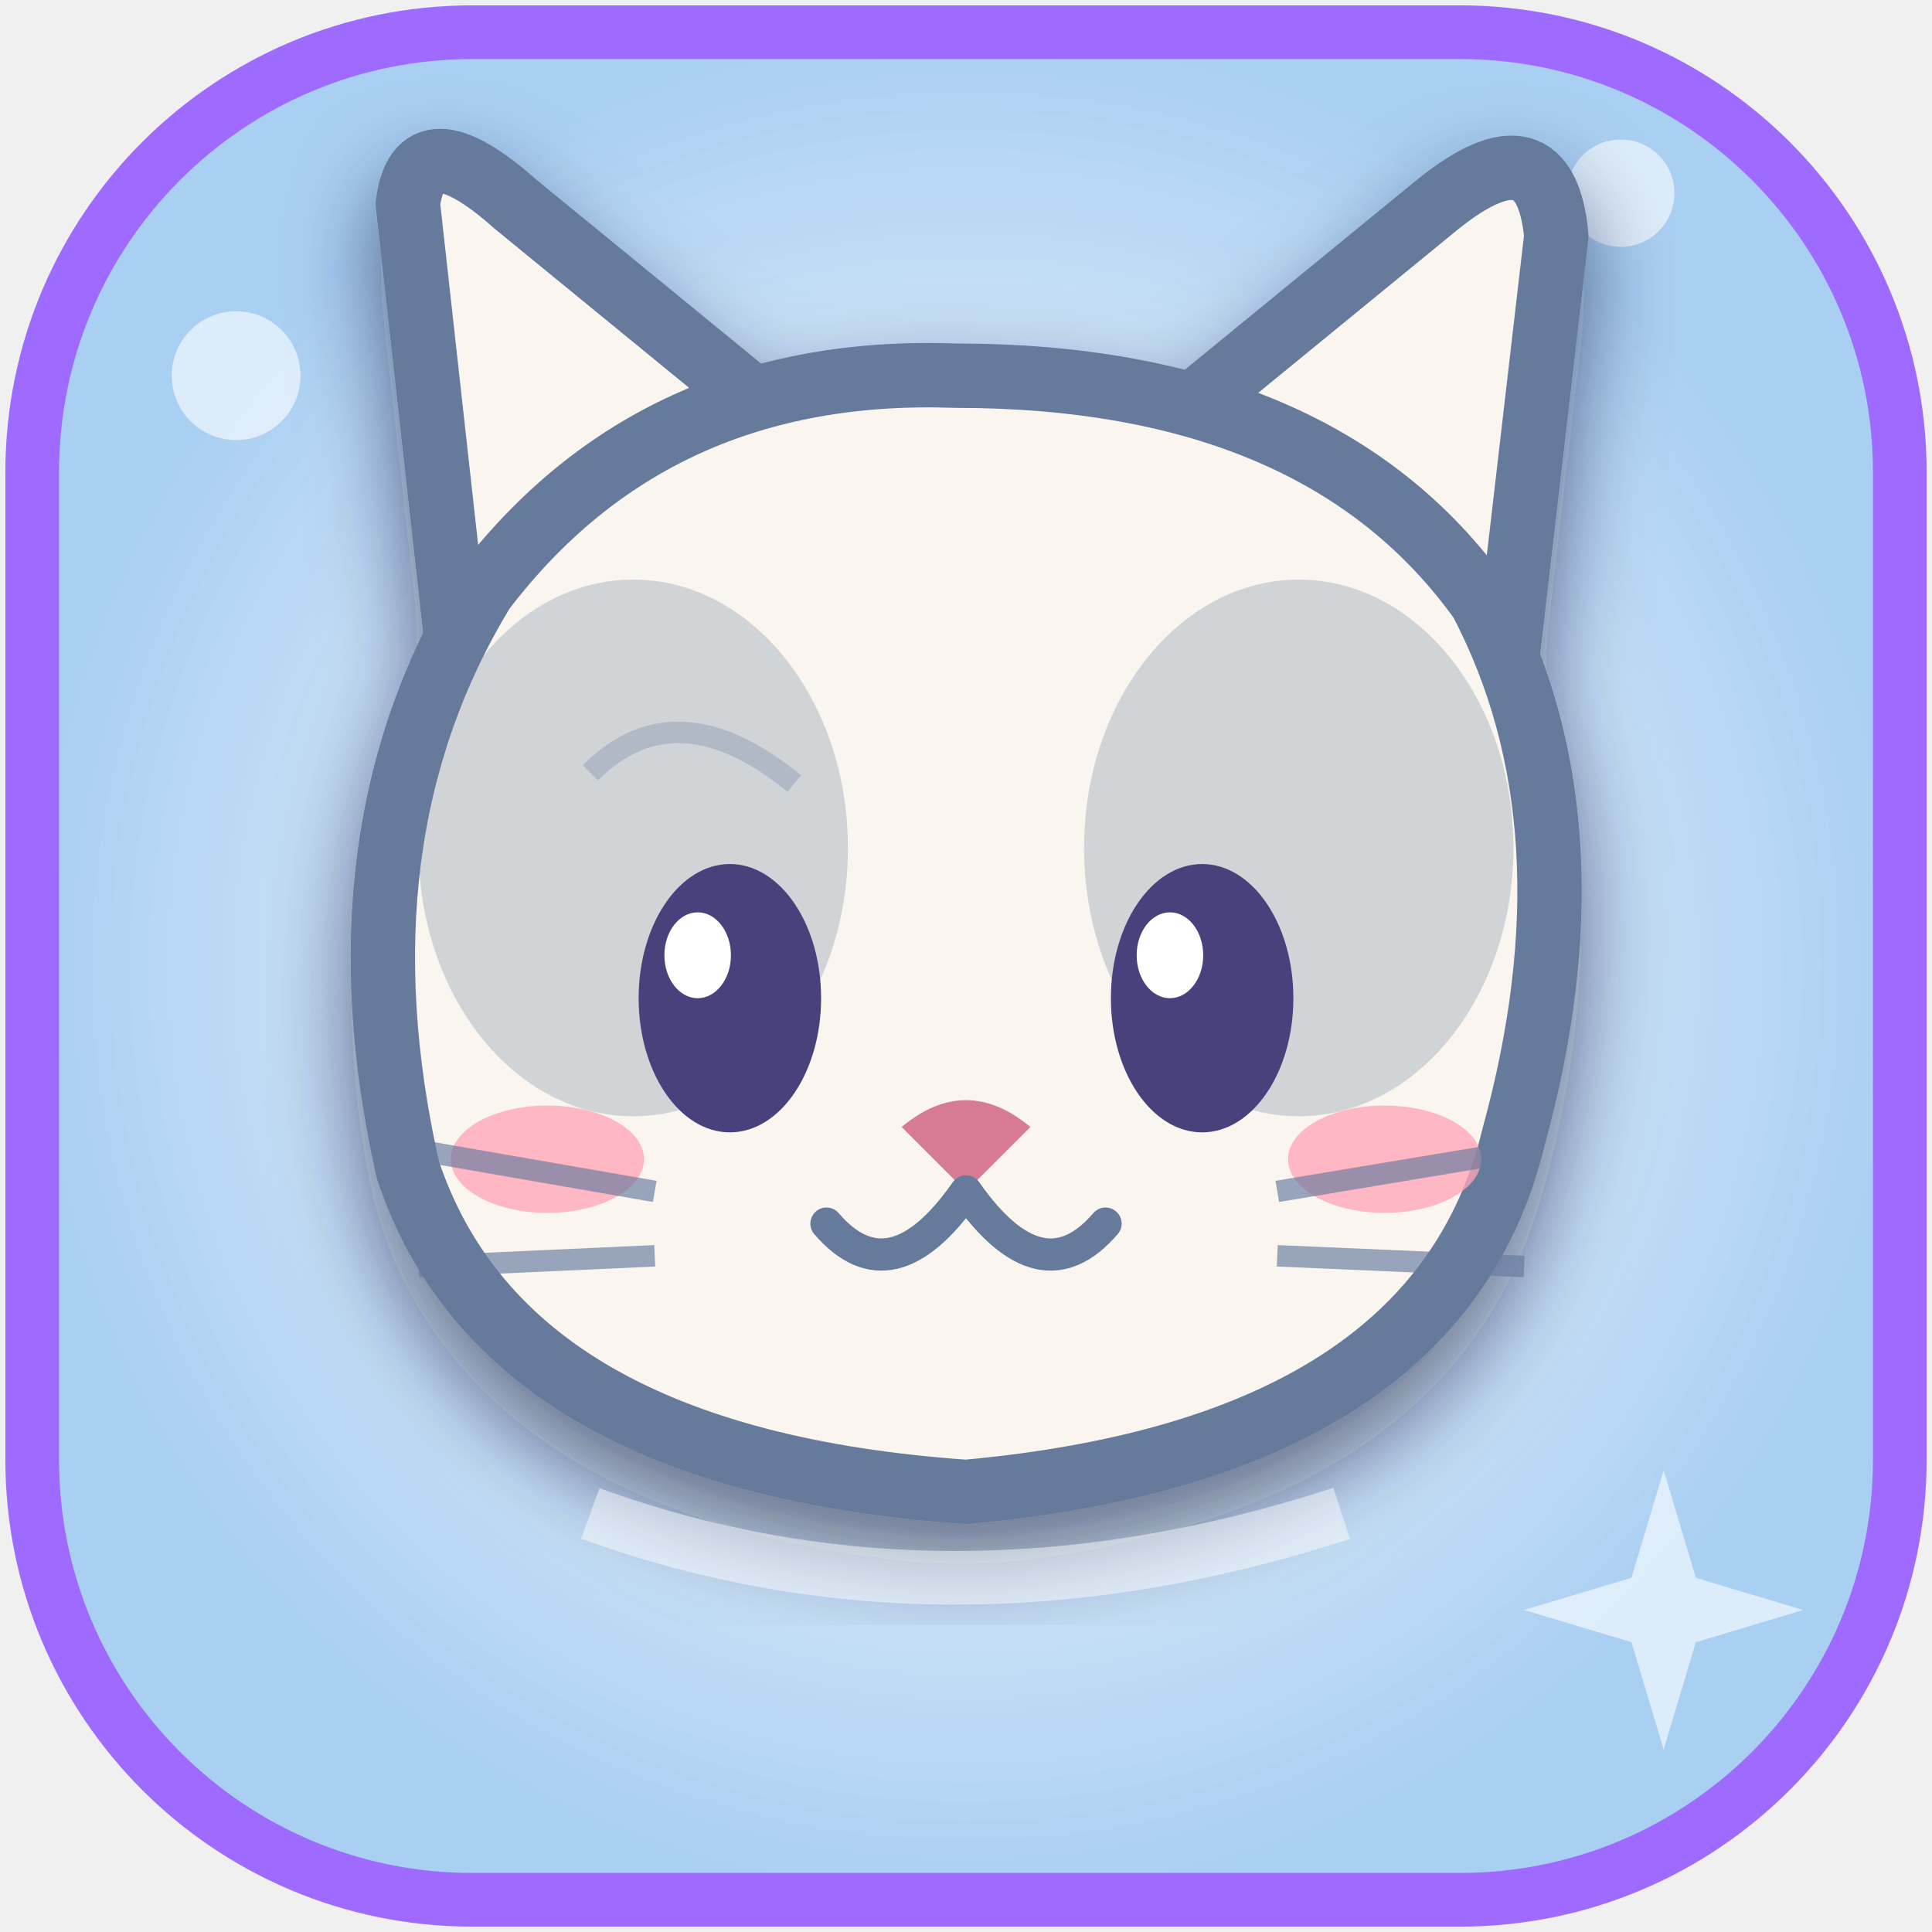
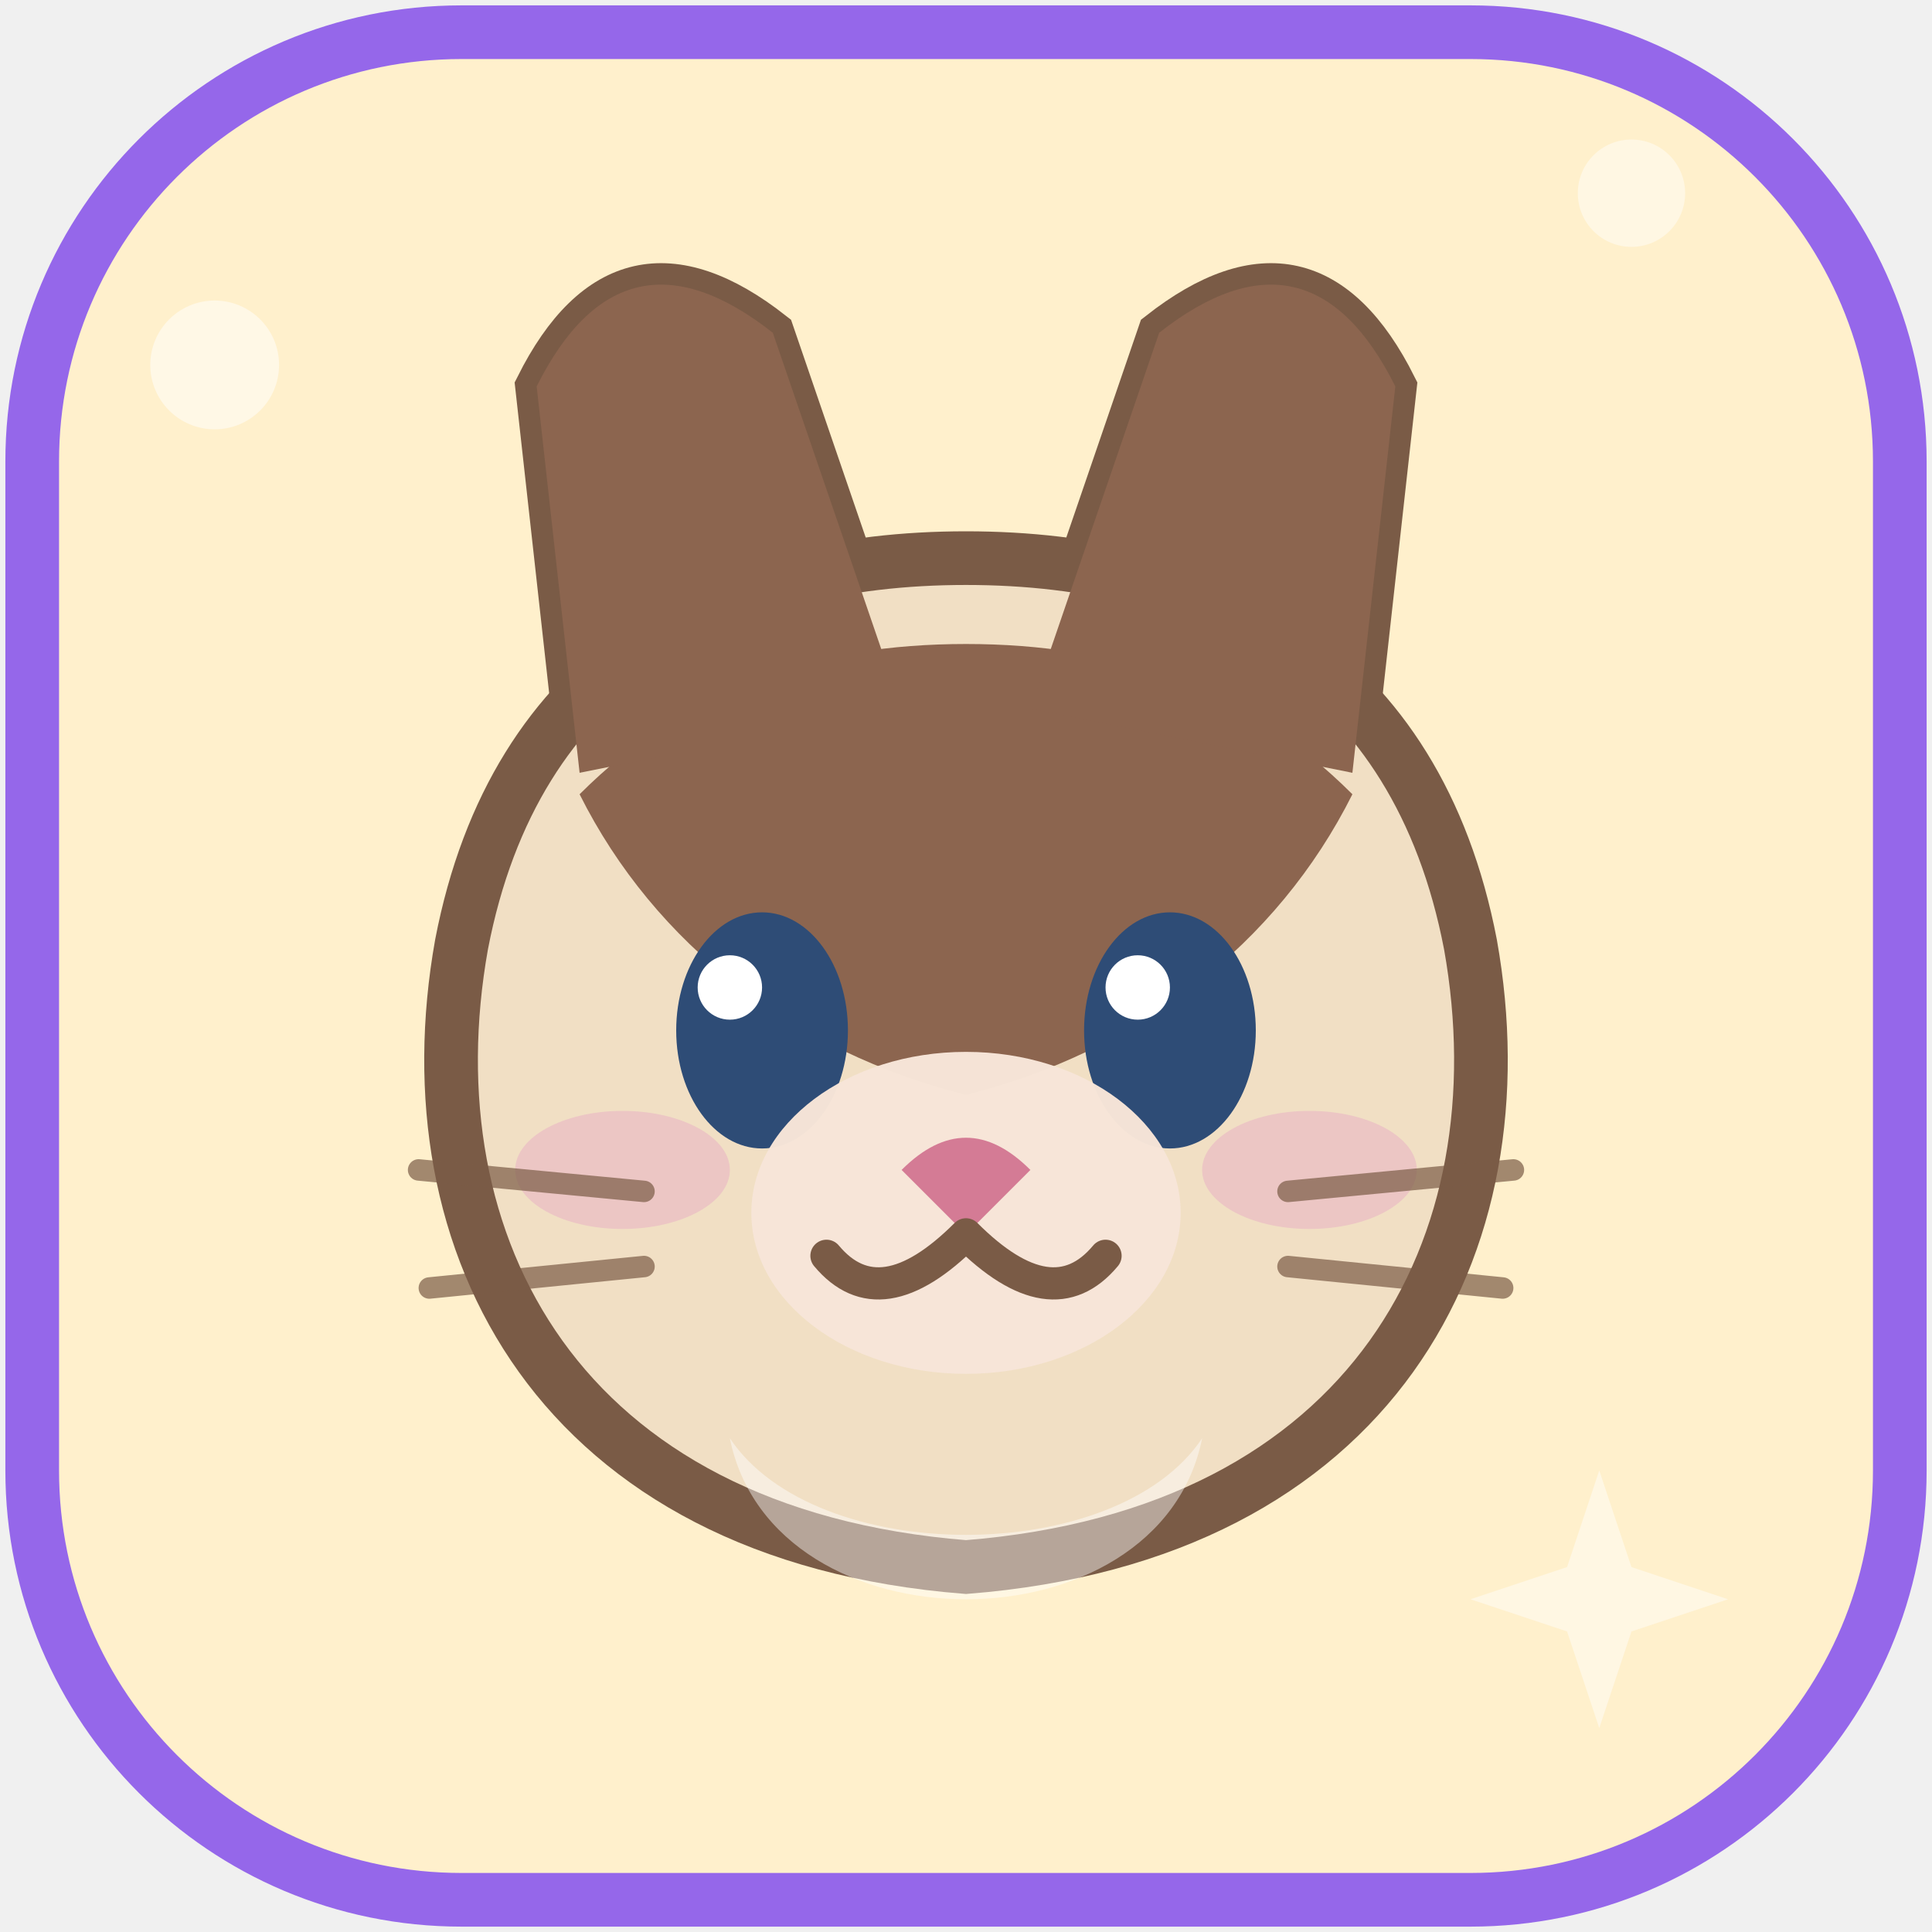
- <svg xmlns="http://www.w3.org/2000/svg" viewBox="0 0 180 180" role="img" aria-label="랙돌 고양이 아바타">
-   <defs>
-     <radialGradient id="bg">
-       <stop stop-color="#fff" stop-opacity=".8" />
-       <stop offset="1" stop-color="#A9CFF2" />
-     </radialGradient>
-     <filter id="s">
-       <feDropShadow dx="0" dy="4" stdDeviation="4" flood-color="#130938" flood-opacity=".55" />
-     </filter>
-   </defs>
-   <rect x="3" y="3" width="174" height="174" rx="41" fill="url(#bg)" stroke="#9E6AFF" stroke-width="5" />
-   <g opacity=".6" fill="#fff">
-     <circle cx="22" cy="35" r="6" />
-     <circle cx="151" cy="18" r="5" />
-     <path d="M155 137 l3 10 10 3 -10 3 -3 10 -3 -10 -10 -3 10 -3Z" />
-   </g>
-   <g filter="url(#s)" stroke="#667A9C" stroke-width="6" stroke-linejoin="round">
-     <path d="M43 64 L38 19 Q39 11 48 19 L70 37 Z" fill="#FAF6EF" />
-     <path d="M112 37 L134 19 Q144 11 145 22 L140 65 Z" fill="#FAF6EF" />
-     <path d="M45 55 Q61 34 89 35 Q123 35 138 56 Q149 77 141 106 Q134 135 90 139 Q47 136 38 109 Q31 78 45 55 Z" fill="#FAF6EF" />
-   </g>
-   <ellipse cx="59" cy="79" rx="20" ry="25" fill="#667A9C" opacity=".28" />
-   <ellipse cx="121" cy="79" rx="20" ry="25" fill="#667A9C" opacity=".28" />
-   <path d="M55 72 Q63 64 74 73" stroke="#667A9C" stroke-width="2" fill="none" opacity=".3" />
-   <ellipse cx="68" cy="93" rx="8.5" ry="12.5" fill="#48417B" />
-   <ellipse cx="112" cy="93" rx="8.5" ry="12.5" fill="#48417B" />
-   <ellipse cx="65" cy="89" rx="3.1" ry="4" fill="#fff" />
-   <ellipse cx="109" cy="89" rx="3.1" ry="4" fill="#fff" />
-   <ellipse cx="51" cy="108" rx="9" ry="5" fill="#FFA4B7" opacity=".77" />
-   <ellipse cx="129" cy="108" rx="9" ry="5" fill="#FFA4B7" opacity=".77" />
-   <path d="M84 105 Q90 100 96 105 L90 111Z" fill="#D77B95" />
-   <path d="M90 111 Q83 121 77 114 M90 111 Q97 121 103 114" fill="none" stroke="#667A9C" stroke-width="3" stroke-linecap="round" />
-   <path d="M61 111 L38 107 M61 117 L39 118 M119 111 L143 107 M119 117 L142 118" fill="none" stroke="#667A9C" stroke-width="2" opacity=".66" />
-   <path d="M55 141 Q88 153 125 141" fill="none" stroke="#ffffff" stroke-width="5" opacity=".48" />
+ <svg xmlns="http://www.w3.org/2000/svg" viewBox="0 0 180 180" role="img" aria-label="샴 고양이 아바타">
+   <rect x="3" y="3" width="174" height="174" rx="40" fill="#FFF0CC" stroke="#9567EA" stroke-width="5" />
+   <circle cx="20" cy="34" r="6" fill="#fff" opacity="0.5" />
+   <circle cx="152" cy="18" r="5" fill="#fff" opacity="0.45" />
+   <path d="M149 137 l3 9 9 3 -9 3 -3 9 -3 -9 -9 -3 9 -3z" fill="#fff" opacity="0.45" />
+   <path d="M54 72 L50 36 Q58 20 72 31 L84 66 Z" fill="#F1DFC4" stroke="#7A5B46" stroke-width="4" />
+   <path d="M96 66 L108 31 Q122 20 130 36 L126 72 Z" fill="#F1DFC4" stroke="#7A5B46" stroke-width="4" />
+   <path d="M60 41 Q66 36 72 44" stroke="#D0A692" stroke-width="4" fill="none" />
+   <path d="M120 41 Q114 36 108 44" stroke="#D0A692" stroke-width="4" fill="none" />
+   <path d="M43 88 C48 62 67 52 90 52 C113 52 132 62 137 88 C142 116 128 143 90 146 C52 143 38 116 43 88 Z" fill="#F1DFC4" stroke="#7A5B46" stroke-width="5" />
+   <path d="M54 74 C64 64 76 60 90 60 C104 60 116 64 126 74 C119 88 106 98 90 102 C74 98 61 88 54 74 Z" fill="#8C654F" />
+   <path d="M54 72 L50 36 Q58 20 72 31 L84 66 M96 66 L108 31 Q122 20 130 36 L126 72" fill="#8C654F" />
+   <ellipse cx="71" cy="96" rx="8" ry="11" fill="#2E4C76" />
+   <ellipse cx="109" cy="96" rx="8" ry="11" fill="#2E4C76" />
+   <circle cx="68" cy="92" r="3" fill="#fff" />
+   <circle cx="106" cy="92" r="3" fill="#fff" />
+   <ellipse cx="58" cy="109" rx="10" ry="5.5" fill="#E9B8C4" opacity="0.65" />
+   <ellipse cx="122" cy="109" rx="10" ry="5.5" fill="#E9B8C4" opacity="0.65" />
+   <ellipse cx="90" cy="113" rx="20" ry="15" fill="#F7E5D8" opacity="0.98" />
+   <path d="M84 109 Q90 103 96 109 L90 115Z" fill="#D47B95" />
+   <path d="M90 115 Q82 123 77 117 M90 115 Q98 123 103 117" fill="none" stroke="#7A5B46" stroke-width="3" stroke-linecap="round" />
+   <path d="M60 111 L39 109 M60 118 L40 120 M120 111 L141 109 M120 118 L140 120" fill="none" stroke="#7A5B46" stroke-width="2" opacity="0.7" stroke-linecap="round" />
+   <path d="M68 134 C76 146 104 146 112 134 C108 154 72 154 68 134 Z" fill="#fff" opacity="0.45" />
</svg>
